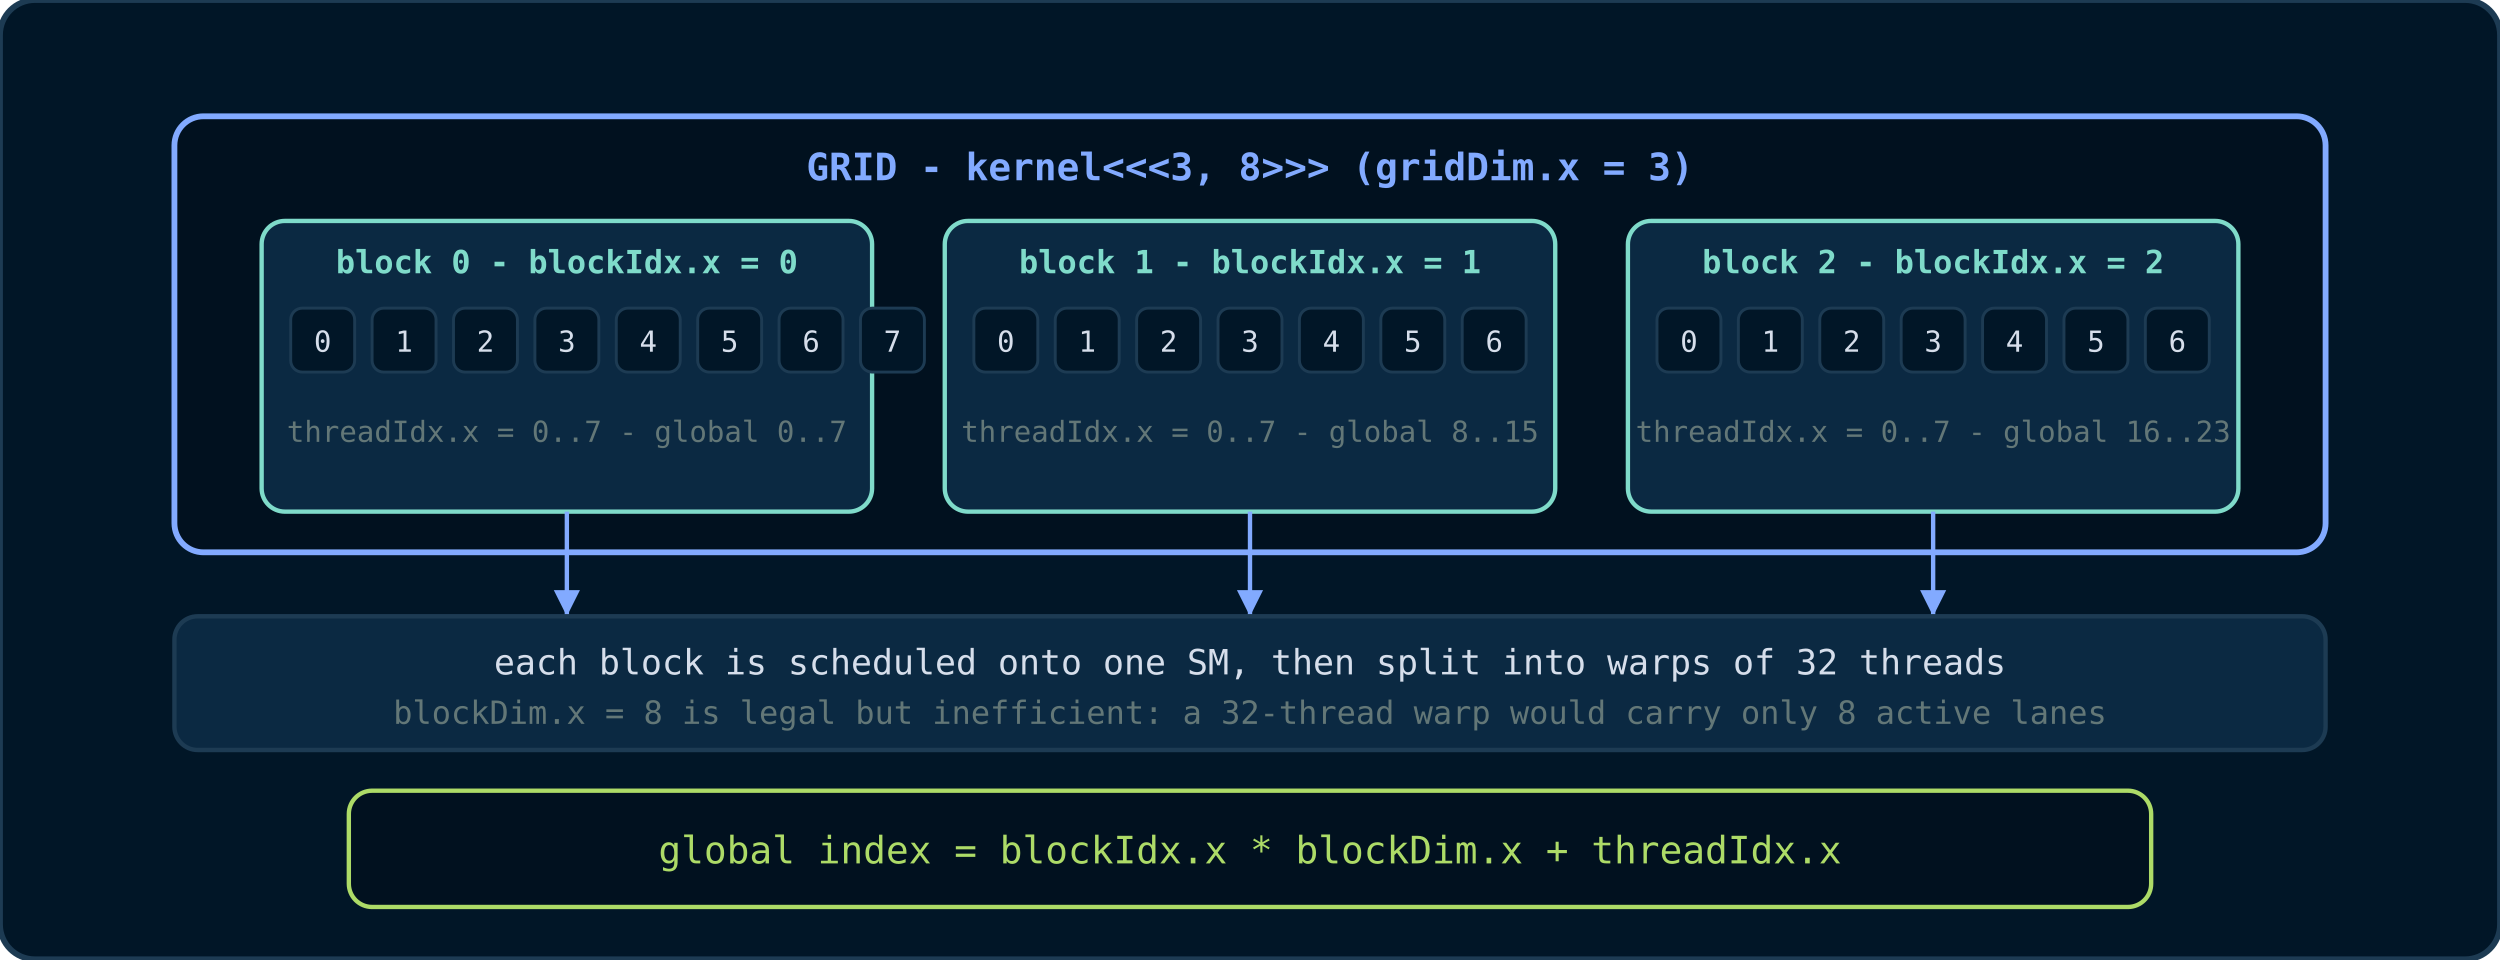
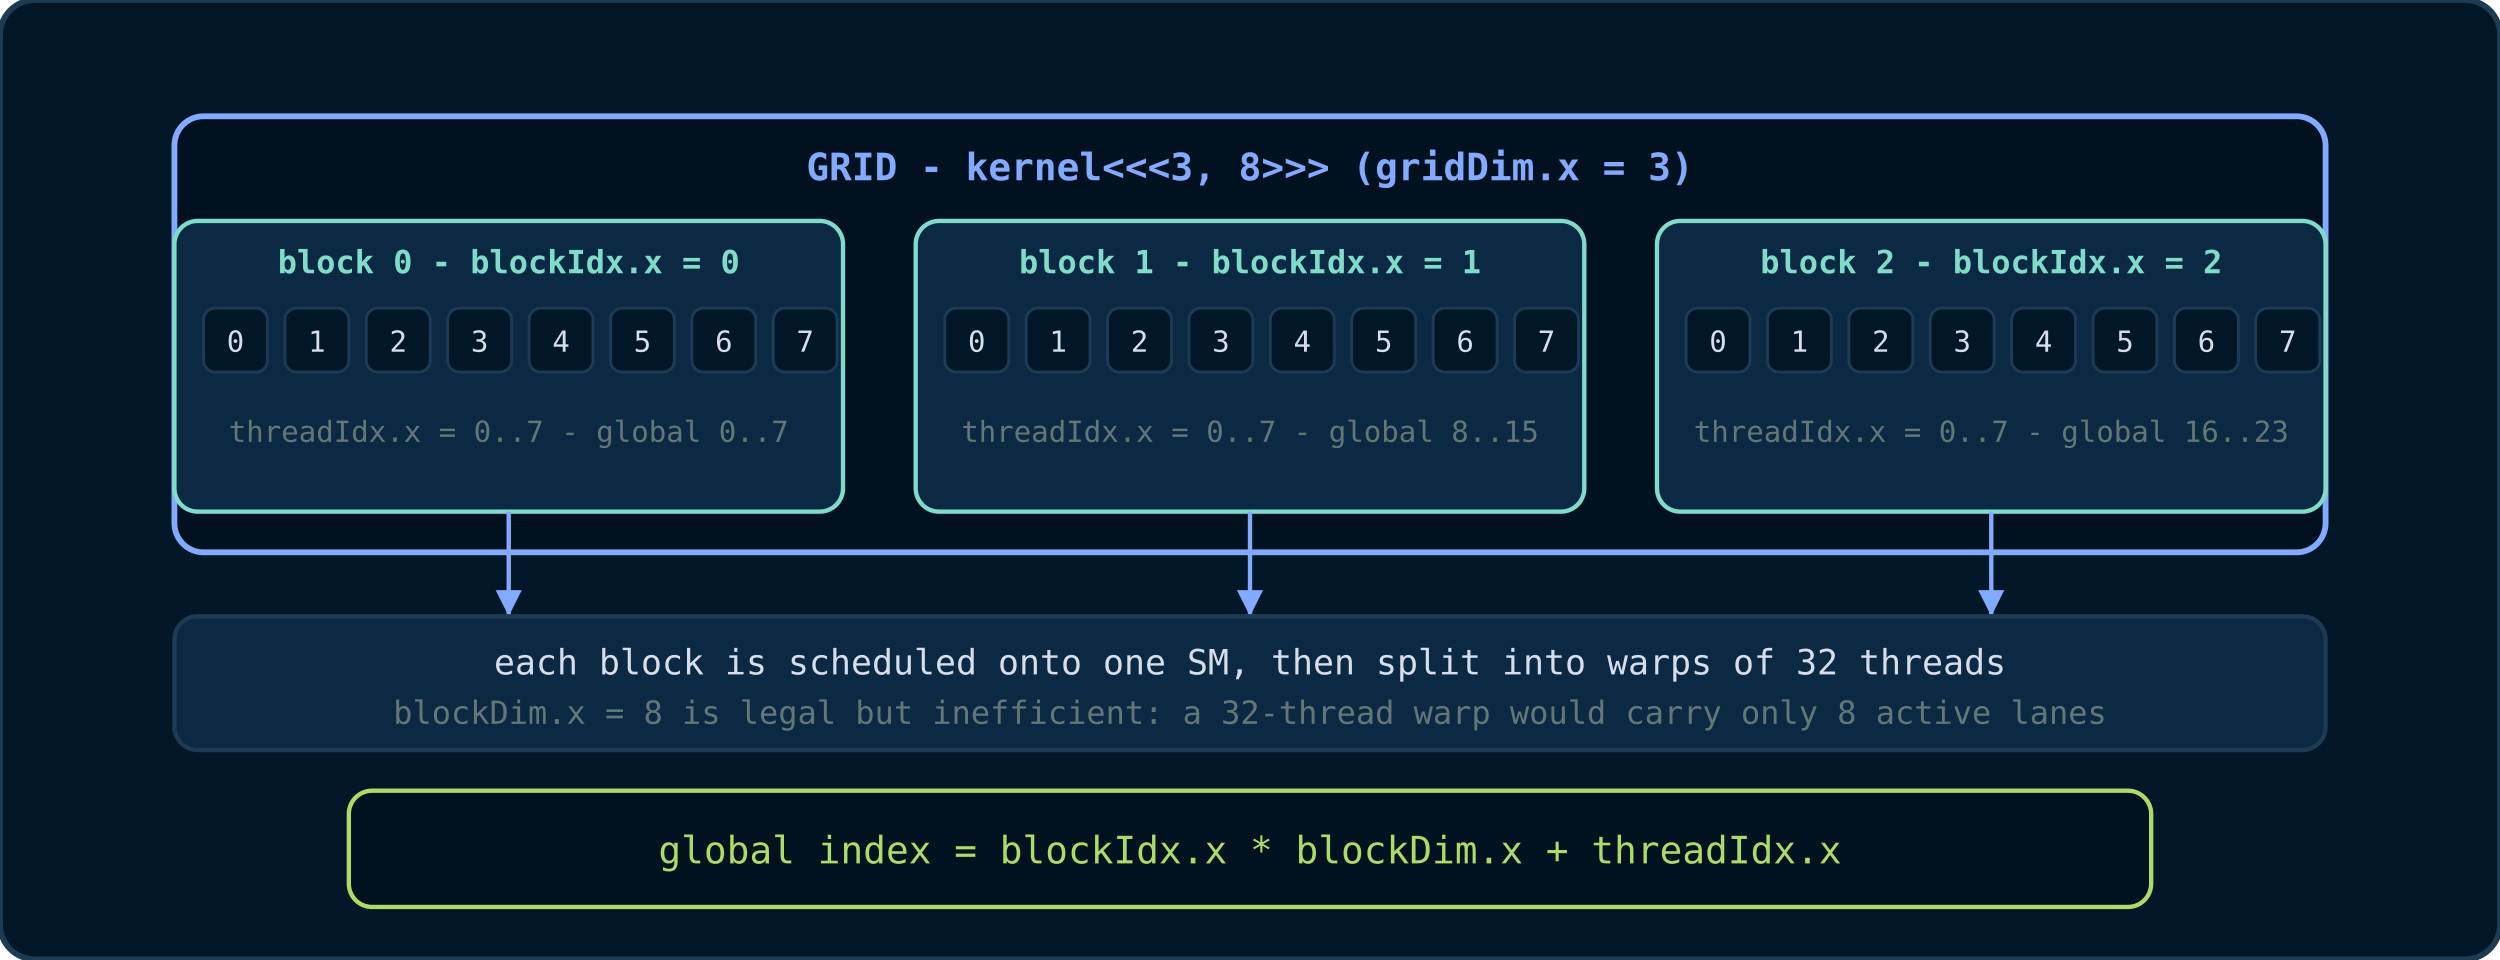
<svg xmlns="http://www.w3.org/2000/svg" viewBox="0 0 860 330" font-family="'JetBrains Mono','Fira Code','SF Mono',Menlo,Consolas,monospace">
  <rect x="0" y="0" width="860" height="330" rx="12" fill="#011627" stroke="#1d3b53" stroke-width="2" />
  <rect x="60" y="40" width="740" height="150" rx="10" fill="#01111f" stroke="#82aaff" stroke-width="2" />
  <text x="430" y="62" text-anchor="middle" fill="#82aaff" font-size="13" font-weight="bold">GRID - kernel&lt;&lt;&lt;3, 8&gt;&gt;&gt;  (gridDim.x = 3)</text>
-   <rect x="90" y="76" width="210" height="100" rx="8" fill="#0b2942" stroke="#7fdbca" stroke-width="1.5" />
-   <text x="195" y="94" text-anchor="middle" fill="#7fdbca" font-size="11" font-weight="bold">block 0 - blockIdx.x = 0</text>
+   <rect x="60" y="76" width="230" height="100" rx="8" fill="#0b2942" stroke="#7fdbca" stroke-width="1.5" />
+   <text x="175" y="94" text-anchor="middle" fill="#7fdbca" font-size="11" font-weight="bold">block 0 - blockIdx.x = 0</text>
  <g font-size="10" fill="#d6deeb" text-anchor="middle">
-     <rect x="100" y="106" width="22" height="22" rx="4" fill="#011627" stroke="#1d3b53" />
-     <text x="111" y="121">0</text>
-     <rect x="128" y="106" width="22" height="22" rx="4" fill="#011627" stroke="#1d3b53" />
-     <text x="139" y="121">1</text>
-     <rect x="156" y="106" width="22" height="22" rx="4" fill="#011627" stroke="#1d3b53" />
-     <text x="167" y="121">2</text>
-     <rect x="184" y="106" width="22" height="22" rx="4" fill="#011627" stroke="#1d3b53" />
-     <text x="195" y="121">3</text>
-     <rect x="212" y="106" width="22" height="22" rx="4" fill="#011627" stroke="#1d3b53" />
-     <text x="223" y="121">4</text>
-     <rect x="240" y="106" width="22" height="22" rx="4" fill="#011627" stroke="#1d3b53" />
-     <text x="251" y="121">5</text>
-     <rect x="268" y="106" width="22" height="22" rx="4" fill="#011627" stroke="#1d3b53" />
-     <text x="279" y="121">6</text>
-     <rect x="296" y="106" width="22" height="22" rx="4" fill="#011627" stroke="#1d3b53" />
-     <text x="307" y="121">7</text>
+     <rect x="70" y="106" width="22" height="22" rx="4" fill="#011627" stroke="#1d3b53" />
+     <text x="81" y="121">0</text>
+     <rect x="98" y="106" width="22" height="22" rx="4" fill="#011627" stroke="#1d3b53" />
+     <text x="109" y="121">1</text>
+     <rect x="126" y="106" width="22" height="22" rx="4" fill="#011627" stroke="#1d3b53" />
+     <text x="137" y="121">2</text>
+     <rect x="154" y="106" width="22" height="22" rx="4" fill="#011627" stroke="#1d3b53" />
+     <text x="165" y="121">3</text>
+     <rect x="182" y="106" width="22" height="22" rx="4" fill="#011627" stroke="#1d3b53" />
+     <text x="193" y="121">4</text>
+     <rect x="210" y="106" width="22" height="22" rx="4" fill="#011627" stroke="#1d3b53" />
+     <text x="221" y="121">5</text>
+     <rect x="238" y="106" width="22" height="22" rx="4" fill="#011627" stroke="#1d3b53" />
+     <text x="249" y="121">6</text>
+     <rect x="266" y="106" width="22" height="22" rx="4" fill="#011627" stroke="#1d3b53" />
+     <text x="277" y="121">7</text>
  </g>
-   <text x="195" y="152" text-anchor="middle" fill="#637777" font-size="10">threadIdx.x = 0..7 - global 0..7</text>
-   <rect x="325" y="76" width="210" height="100" rx="8" fill="#0b2942" stroke="#7fdbca" stroke-width="1.5" />
+   <text x="175" y="152" text-anchor="middle" fill="#637777" font-size="10">threadIdx.x = 0..7 - global 0..7</text>
+   <rect x="315" y="76" width="230" height="100" rx="8" fill="#0b2942" stroke="#7fdbca" stroke-width="1.5" />
  <text x="430" y="94" text-anchor="middle" fill="#7fdbca" font-size="11" font-weight="bold">block 1 - blockIdx.x = 1</text>
  <g font-size="10" fill="#d6deeb" text-anchor="middle">
-     <rect x="335" y="106" width="22" height="22" rx="4" fill="#011627" stroke="#1d3b53" />
-     <text x="346" y="121">0</text>
-     <rect x="363" y="106" width="22" height="22" rx="4" fill="#011627" stroke="#1d3b53" />
-     <text x="374" y="121">1</text>
-     <rect x="391" y="106" width="22" height="22" rx="4" fill="#011627" stroke="#1d3b53" />
-     <text x="402" y="121">2</text>
-     <rect x="419" y="106" width="22" height="22" rx="4" fill="#011627" stroke="#1d3b53" />
-     <text x="430" y="121">3</text>
-     <rect x="447" y="106" width="22" height="22" rx="4" fill="#011627" stroke="#1d3b53" />
-     <text x="458" y="121">4</text>
-     <rect x="475" y="106" width="22" height="22" rx="4" fill="#011627" stroke="#1d3b53" />
-     <text x="486" y="121">5</text>
-     <rect x="503" y="106" width="22" height="22" rx="4" fill="#011627" stroke="#1d3b53" />
-     <text x="514" y="121">6</text>
+     <rect x="325" y="106" width="22" height="22" rx="4" fill="#011627" stroke="#1d3b53" />
+     <text x="336" y="121">0</text>
+     <rect x="353" y="106" width="22" height="22" rx="4" fill="#011627" stroke="#1d3b53" />
+     <text x="364" y="121">1</text>
+     <rect x="381" y="106" width="22" height="22" rx="4" fill="#011627" stroke="#1d3b53" />
+     <text x="392" y="121">2</text>
+     <rect x="409" y="106" width="22" height="22" rx="4" fill="#011627" stroke="#1d3b53" />
+     <text x="420" y="121">3</text>
+     <rect x="437" y="106" width="22" height="22" rx="4" fill="#011627" stroke="#1d3b53" />
+     <text x="448" y="121">4</text>
+     <rect x="465" y="106" width="22" height="22" rx="4" fill="#011627" stroke="#1d3b53" />
+     <text x="476" y="121">5</text>
+     <rect x="493" y="106" width="22" height="22" rx="4" fill="#011627" stroke="#1d3b53" />
+     <text x="504" y="121">6</text>
+     <rect x="521" y="106" width="22" height="22" rx="4" fill="#011627" stroke="#1d3b53" />
+     <text x="532" y="121">7</text>
  </g>
  <text x="430" y="152" text-anchor="middle" fill="#637777" font-size="10">threadIdx.x = 0..7 - global 8..15</text>
-   <rect x="560" y="76" width="210" height="100" rx="8" fill="#0b2942" stroke="#7fdbca" stroke-width="1.5" />
-   <text x="665" y="94" text-anchor="middle" fill="#7fdbca" font-size="11" font-weight="bold">block 2 - blockIdx.x = 2</text>
+   <rect x="570" y="76" width="230" height="100" rx="8" fill="#0b2942" stroke="#7fdbca" stroke-width="1.5" />
+   <text x="685" y="94" text-anchor="middle" fill="#7fdbca" font-size="11" font-weight="bold">block 2 - blockIdx.x = 2</text>
  <g font-size="10" fill="#d6deeb" text-anchor="middle">
-     <rect x="570" y="106" width="22" height="22" rx="4" fill="#011627" stroke="#1d3b53" />
-     <text x="581" y="121">0</text>
-     <rect x="598" y="106" width="22" height="22" rx="4" fill="#011627" stroke="#1d3b53" />
-     <text x="609" y="121">1</text>
-     <rect x="626" y="106" width="22" height="22" rx="4" fill="#011627" stroke="#1d3b53" />
-     <text x="637" y="121">2</text>
-     <rect x="654" y="106" width="22" height="22" rx="4" fill="#011627" stroke="#1d3b53" />
-     <text x="665" y="121">3</text>
-     <rect x="682" y="106" width="22" height="22" rx="4" fill="#011627" stroke="#1d3b53" />
-     <text x="693" y="121">4</text>
-     <rect x="710" y="106" width="22" height="22" rx="4" fill="#011627" stroke="#1d3b53" />
-     <text x="721" y="121">5</text>
-     <rect x="738" y="106" width="22" height="22" rx="4" fill="#011627" stroke="#1d3b53" />
-     <text x="749" y="121">6</text>
+     <rect x="580" y="106" width="22" height="22" rx="4" fill="#011627" stroke="#1d3b53" />
+     <text x="591" y="121">0</text>
+     <rect x="608" y="106" width="22" height="22" rx="4" fill="#011627" stroke="#1d3b53" />
+     <text x="619" y="121">1</text>
+     <rect x="636" y="106" width="22" height="22" rx="4" fill="#011627" stroke="#1d3b53" />
+     <text x="647" y="121">2</text>
+     <rect x="664" y="106" width="22" height="22" rx="4" fill="#011627" stroke="#1d3b53" />
+     <text x="675" y="121">3</text>
+     <rect x="692" y="106" width="22" height="22" rx="4" fill="#011627" stroke="#1d3b53" />
+     <text x="703" y="121">4</text>
+     <rect x="720" y="106" width="22" height="22" rx="4" fill="#011627" stroke="#1d3b53" />
+     <text x="731" y="121">5</text>
+     <rect x="748" y="106" width="22" height="22" rx="4" fill="#011627" stroke="#1d3b53" />
+     <text x="759" y="121">6</text>
+     <rect x="776" y="106" width="22" height="22" rx="4" fill="#011627" stroke="#1d3b53" />
+     <text x="787" y="121">7</text>
  </g>
-   <text x="665" y="152" text-anchor="middle" fill="#637777" font-size="10">threadIdx.x = 0..7 - global 16..23</text>
-   <line x1="195" y1="176" x2="195" y2="212" stroke="#82aaff" stroke-width="1.5" marker-end="url(#arrow)" />
+   <text x="685" y="152" text-anchor="middle" fill="#637777" font-size="10">threadIdx.x = 0..7 - global 16..23</text>
+   <line x1="175" y1="176" x2="175" y2="212" stroke="#82aaff" stroke-width="1.5" marker-end="url(#arrow)" />
  <line x1="430" y1="176" x2="430" y2="212" stroke="#82aaff" stroke-width="1.5" marker-end="url(#arrow)" />
-   <line x1="665" y1="176" x2="665" y2="212" stroke="#82aaff" stroke-width="1.5" marker-end="url(#arrow)" />
+   <line x1="685" y1="176" x2="685" y2="212" stroke="#82aaff" stroke-width="1.5" marker-end="url(#arrow)" />
  <rect x="60" y="212" width="740" height="46" rx="8" fill="#0b2942" stroke="#1d3b53" stroke-width="1.5" />
  <text x="430" y="232" text-anchor="middle" fill="#d6deeb" font-size="12">each block is scheduled onto one SM, then split into warps of 32 threads</text>
  <text x="430" y="249" text-anchor="middle" fill="#637777" font-size="11">blockDim.x = 8 is legal but inefficient: a 32-thread warp would carry only 8 active lanes</text>
  <rect x="120" y="272" width="620" height="40" rx="8" fill="#01111f" stroke="#addb67" stroke-width="1.5" />
  <text x="430" y="297" text-anchor="middle" fill="#addb67" font-size="13">global index = blockIdx.x * blockDim.x + threadIdx.x</text>
  <defs>
    <marker id="arrow" markerWidth="8" markerHeight="8" refX="6" refY="3" orient="auto">
      <path d="M0,0 L6,3 L0,6 Z" fill="#82aaff" />
    </marker>
  </defs>
</svg>
